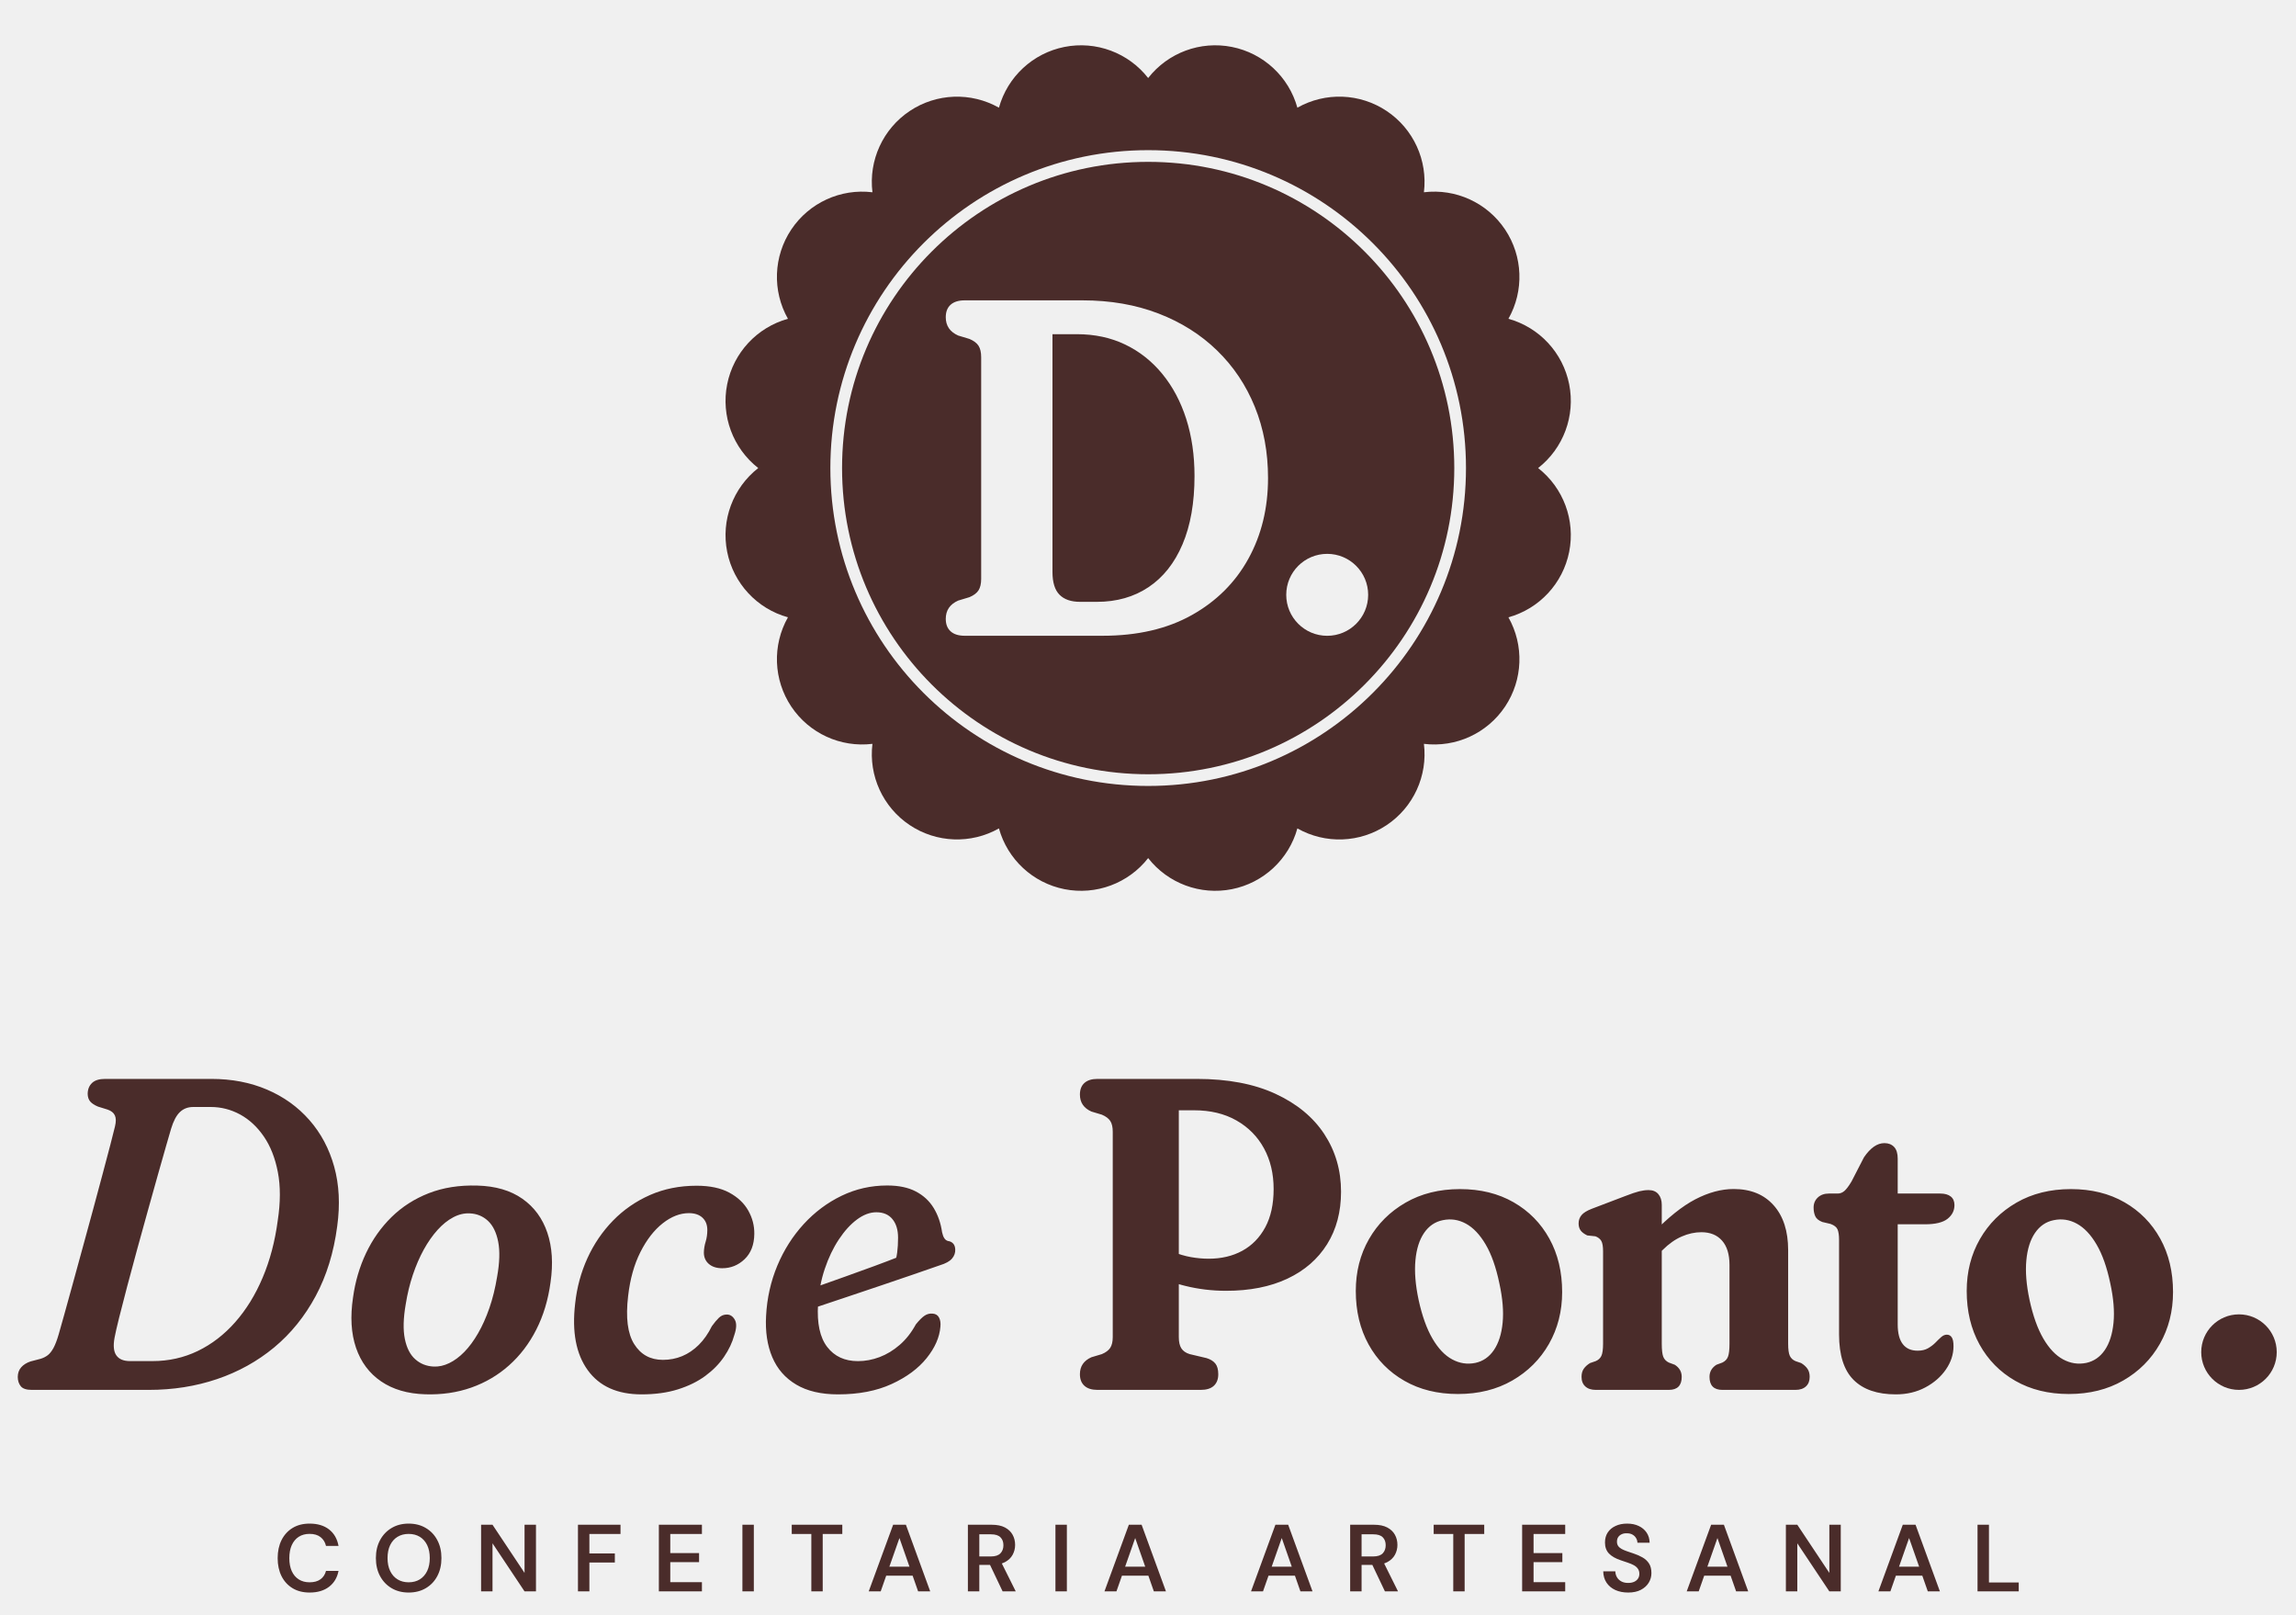
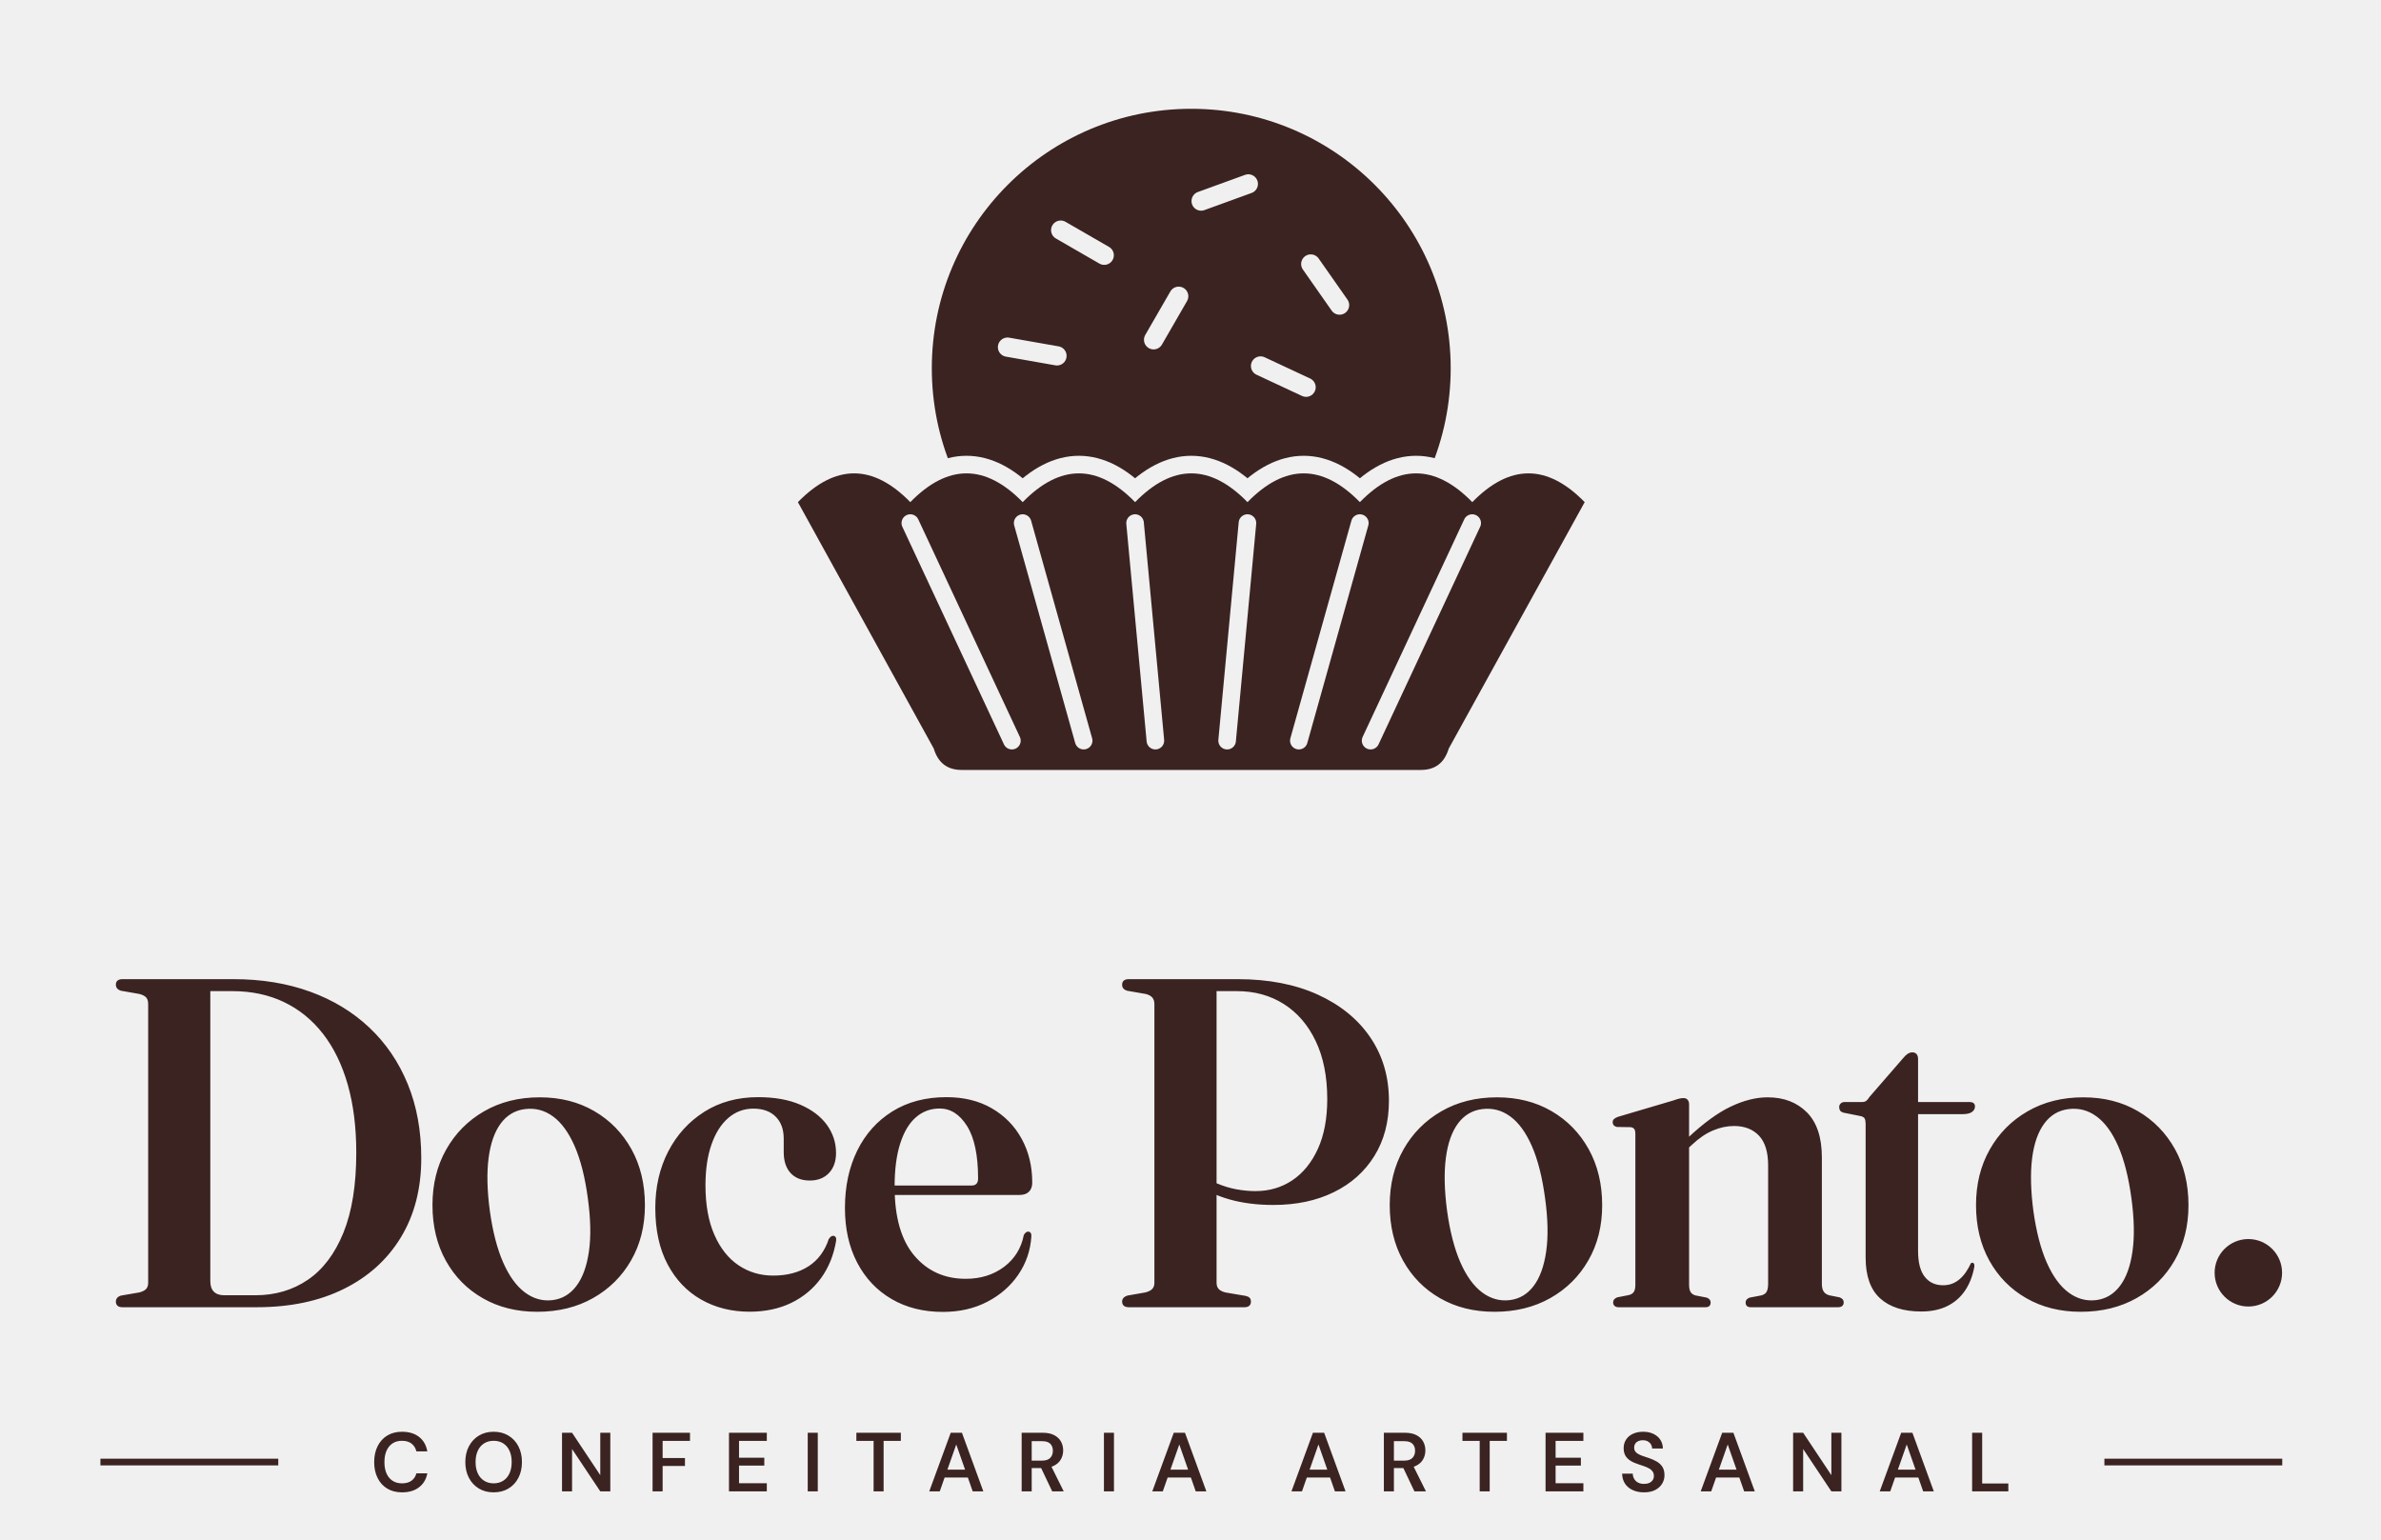
- <svg xmlns="http://www.w3.org/2000/svg" viewBox="0 0 579 407" width="579" height="407">
-   <defs />
-   <mask id="mv">
-     <rect x="171.544" y="0.0" width="236.0" height="236.0" fill="#fff" />
-     <path d="M238.5 156.02Q238.5 152.8 241.63 151.41L244.48 150.55Q246.09 149.87 246.76 148.83Q247.43 147.78 247.43 145.93V90.07Q247.43 88.2 246.76 87.16Q246.09 86.13 244.48 85.45L241.63 84.59Q238.5 83.2 238.5 79.98Q238.5 77.92 239.73 76.82Q240.96 75.72 243.27 75.72H273.01Q283.51 75.72 292.12 79.03Q300.73 82.34 306.92 88.36Q313.11 94.37 316.44 102.57Q319.77 110.77 319.77 120.52Q319.77 131.88 314.81 140.87Q309.85 149.86 300.54 155.07Q291.23 160.28 278.03 160.28H243.27Q240.96 160.28 239.73 159.17Q238.5 158.06 238.5 156.02ZM276.61 151.73Q284.09 151.73 289.63 148.03Q295.18 144.33 298.2 137.23Q301.23 130.12 301.23 119.99Q301.23 112.17 299.14 105.61Q297.04 99.06 293.11 94.27Q289.19 89.48 283.74 86.86Q278.3 84.25 271.55 84.25H265.41V144.2Q265.41 148.14 267.18 149.93Q268.95 151.73 272.4 151.73H276.61Z" fill="#000" />
-     <circle cx="334.69" cy="149.96" r="10.33" fill="#000" />
-     <circle cx="289.544" cy="118" r="78.67" fill="none" stroke-width="2.95" stroke="#000" />
-   </mask>
-   <path d="M289.54 19.67A21.49 21.49 0 0 1 327.17 27.15A21.49 21.49 0 0 1 359.08 48.47A21.49 21.49 0 0 1 380.39 80.37A21.49 21.49 0 0 1 387.88 118.00A21.49 21.49 0 0 1 380.39 155.63A21.49 21.49 0 0 1 359.08 187.53A21.49 21.49 0 0 1 327.17 208.85A21.49 21.49 0 0 1 289.54 216.33A21.49 21.49 0 0 1 251.91 208.85A21.49 21.49 0 0 1 220.01 187.53A21.49 21.49 0 0 1 198.70 155.63A21.49 21.49 0 0 1 191.21 118.00A21.49 21.49 0 0 1 198.70 80.37A21.49 21.49 0 0 1 220.01 48.47A21.49 21.49 0 0 1 251.91 27.15A21.49 21.49 0 0 1 289.54 19.67Z" fill="#4A2C2A" mask="url(#mv)" />
-   <path d="M4.48 347.14Q4.49 345.68 5.34 344.71Q6.19 343.74 7.69 343.23L10.25 342.56Q11.26 342.25 12.04 341.66Q12.81 341.07 13.49 339.83Q14.16 338.59 14.79 336.43Q15.27 334.77 16.19 331.47Q17.11 328.17 18.3 323.84Q19.49 319.51 20.81 314.68Q22.14 309.85 23.44 305.05Q24.74 300.26 25.87 296Q27.01 291.74 27.83 288.6Q28.65 285.45 29 283.97Q29.43 282.18 28.96 281.19Q28.49 280.19 27.12 279.73L24.71 278.98Q23.39 278.43 22.76 277.71Q22.13 276.98 22.11 275.77Q22.13 274.05 23.21 273.02Q24.29 272 26.49 272H53.29Q61.03 272 67.34 274.7Q73.66 277.4 78.02 282.37Q82.39 287.34 84.28 294.14Q86.16 300.94 85.04 309.12Q83.74 319.05 79.61 326.74Q75.48 334.43 69.13 339.7Q62.77 344.96 54.73 347.68Q46.69 350.4 37.55 350.4H8.02Q5.98 350.4 5.24 349.48Q4.49 348.56 4.48 347.14ZM38.46 343.14Q44.59 343.14 49.88 340.59Q55.17 338.03 59.32 333.32Q63.48 328.61 66.23 322.11Q68.99 315.61 70.04 307.71Q71.09 300.84 70.07 295.51Q69.05 290.19 66.54 286.53Q64.03 282.87 60.55 280.97Q57.06 279.08 53.16 279.08H48.73Q46.71 279.08 45.37 280.36Q44.03 281.63 43.14 284.58Q42.8 285.68 41.95 288.67Q41.09 291.67 39.89 295.91Q38.7 300.16 37.33 305.05Q35.96 309.95 34.6 314.92Q33.24 319.9 32.06 324.36Q30.88 328.82 30.04 332.2Q29.2 335.58 28.9 337.19Q28.32 340.27 29.34 341.7Q30.35 343.14 32.77 343.14H38.46ZM120.35 298.89Q127.28 299.08 131.74 302.22Q136.2 305.35 138.03 310.78Q139.86 316.21 138.83 323.29Q137.94 329.9 135.24 335.2Q132.55 340.5 128.38 344.21Q124.22 347.92 118.85 349.82Q113.49 351.71 107.24 351.51Q100.58 351.31 96.11 348.26Q91.64 345.21 89.78 339.79Q87.93 334.36 89.03 327.08Q89.85 321.11 92.31 315.92Q94.77 310.73 98.74 306.83Q102.72 302.93 108.14 300.81Q113.56 298.7 120.35 298.89ZM109.36 344.52Q111.29 344.61 113.27 343.66Q115.25 342.71 117.11 340.81Q118.96 338.91 120.56 336.13Q122.17 333.35 123.41 329.77Q124.65 326.19 125.36 321.89Q126.32 316.54 125.63 313.04Q124.94 309.54 123.05 307.78Q121.15 306.02 118.48 305.9Q116.37 305.79 114.3 306.89Q112.23 307.98 110.34 310.07Q108.45 312.17 106.86 315.04Q105.28 317.92 104.11 321.4Q102.94 324.89 102.32 328.78Q101.39 334.1 102.09 337.54Q102.79 340.98 104.72 342.68Q106.64 344.39 109.36 344.52ZM173.72 305.84Q170.39 305.84 167.13 308.4Q163.87 310.96 161.5 315.65Q159.13 320.34 158.4 326.72Q157.43 334.89 159.93 338.86Q162.42 342.83 167.17 342.83Q169.76 342.83 172.03 341.89Q174.31 340.94 176.22 339.05Q178.13 337.15 179.52 334.33Q180.47 333.01 181.31 332.2Q182.16 331.4 183.29 331.4Q184.55 331.4 185.3 332.71Q186.05 334.02 185.17 336.6Q184.41 339.39 182.58 342.07Q180.76 344.74 177.86 346.88Q174.96 349.01 170.95 350.27Q166.94 351.53 161.78 351.53Q152.62 351.53 148.21 345.42Q143.79 339.31 145.04 328.64Q145.69 322.58 148.13 317.21Q150.58 311.84 154.58 307.73Q158.59 303.62 163.92 301.27Q169.25 298.93 175.68 298.93Q180.69 298.93 183.91 300.67Q187.14 302.42 188.7 305.2Q190.27 307.98 190.22 311.11Q190.16 315.16 187.77 317.45Q185.37 319.73 182.13 319.73Q179.99 319.73 178.74 318.64Q177.49 317.54 177.5 315.75Q177.53 314.38 177.95 313.04Q178.36 311.69 178.37 310.15Q178.39 308.15 177.15 306.99Q175.91 305.84 173.72 305.84ZM199.5 326.64Q199.5 326.64 201.39 325.98Q203.29 325.33 206.38 324.24Q209.48 323.15 213.14 321.84Q216.8 320.53 220.38 319.22Q223.97 317.9 226.77 316.79L225.48 318.85Q226.03 317.43 226.25 315.76Q226.47 314.1 226.47 312.04Q226.47 309.07 225.05 307.35Q223.63 305.62 220.99 305.62Q218.59 305.62 216.13 307.43Q213.67 309.25 211.54 312.47Q209.4 315.69 207.99 319.89Q206.58 324.09 206.29 328.85Q205.85 335.99 208.6 339.57Q211.35 343.15 216.35 343.15Q219.11 343.15 221.82 342.13Q224.53 341.1 226.89 339.05Q229.26 337 230.95 333.89Q232.24 332.3 233.17 331.68Q234.1 331.07 235.21 331.17Q236.33 331.26 236.81 332.18Q237.29 333.1 237.15 334.47Q236.83 338.47 233.67 342.4Q230.51 346.33 224.83 348.93Q219.16 351.53 211.32 351.53Q204.93 351.53 200.78 349.06Q196.62 346.59 194.74 342.13Q192.86 337.67 193.19 331.74Q193.54 325.04 196.02 319.09Q198.51 313.15 202.67 308.61Q206.83 304.07 212.22 301.47Q217.6 298.87 223.74 298.87Q228.09 298.87 230.96 300.38Q233.84 301.89 235.45 304.54Q237.07 307.19 237.57 310.65Q237.78 311.63 238.14 312.17Q238.5 312.72 239.08 312.87Q239.84 312.96 240.34 313.48Q240.84 313.99 240.89 314.96Q240.96 316.25 240.09 317.28Q239.23 318.32 236.97 319Q234 320.04 230.13 321.37Q226.26 322.71 222.08 324.11Q217.91 325.52 213.96 326.84Q210.01 328.17 206.85 329.22Q203.68 330.28 201.79 330.9Q199.9 331.53 199.9 331.53L199.5 326.64Z" fill="#4A2C2A" />
-   <path d="M338.18 300.44Q338.18 308.04 334.67 313.67Q331.15 319.3 324.66 322.36Q318.17 325.42 309.19 325.42Q303.87 325.42 298.85 324.17Q293.83 322.93 289.94 320.69L290.89 313Q293.39 314.61 295.73 315.57Q298.07 316.53 300.35 316.93Q302.63 317.33 304.82 317.33Q309.61 317.33 313.28 315.33Q316.96 313.32 319.07 309.41Q321.18 305.5 321.18 299.76Q321.18 293.97 318.75 289.51Q316.32 285.05 311.81 282.48Q307.3 279.91 301.11 279.91H297.27V337.09Q297.27 338.94 297.92 339.94Q298.57 340.94 300.01 341.38L304.28 342.39Q305.77 342.85 306.5 343.78Q307.22 344.7 307.22 346.45Q307.22 348.34 306.1 349.37Q304.99 350.4 302.79 350.4H276.75Q274.61 350.4 273.47 349.37Q272.33 348.34 272.33 346.45Q272.33 343.46 275.23 342.17L277.87 341.38Q279.36 340.75 279.99 339.78Q280.61 338.81 280.61 337.09V285.31Q280.61 283.57 279.99 282.61Q279.36 281.65 277.87 281.02L275.23 280.23Q272.33 278.94 272.33 275.95Q272.33 274.04 273.47 273.02Q274.61 272 276.75 272H301.78Q313.54 272 321.65 275.76Q329.76 279.51 333.97 285.93Q338.18 292.35 338.18 300.44ZM368.18 299.78Q375.9 299.78 381.69 303.1Q387.48 306.42 390.71 312.26Q393.94 318.1 393.94 325.74Q393.94 332.96 390.62 338.8Q387.29 344.63 381.38 348.03Q375.46 351.44 367.66 351.44Q359.97 351.44 354.17 348.12Q348.36 344.8 345.13 338.95Q341.9 333.1 341.9 325.46Q341.9 318.2 345.22 312.4Q348.54 306.6 354.46 303.19Q360.37 299.78 368.18 299.78ZM372.04 343.6Q374.94 342.98 376.72 340.37Q378.51 337.76 378.93 333.48Q379.35 329.2 378.1 323.51Q376.84 317.46 374.65 313.74Q372.46 310.01 369.67 308.49Q366.87 306.97 363.82 307.62Q360.92 308.21 359.13 310.82Q357.34 313.43 356.94 317.72Q356.53 322 357.74 327.7Q359.05 333.72 361.23 337.46Q363.41 341.21 366.21 342.71Q369.01 344.22 372.04 343.6ZM419.06 303.75V338.71Q419.06 341.05 419.43 342.03Q419.81 343.01 420.84 343.51L422.35 344.07Q424.09 345.19 424.09 347.11Q424.09 350.4 420.84 350.4H402.41Q400.73 350.4 399.78 349.53Q398.83 348.67 398.83 347.11Q398.83 345.89 399.38 345.09Q399.92 344.29 400.97 343.64L402.4 343.15Q403.41 342.72 403.83 341.83Q404.26 340.93 404.26 338.71V315.48Q404.26 313.61 403.81 312.84Q403.36 312.07 402.33 311.68L400.27 311.46Q399.09 310.89 398.59 310.19Q398.09 309.49 398.09 308.43Q398.09 307.22 398.83 306.34Q399.56 305.46 401.42 304.74L409.85 301.53Q412.09 300.66 413.36 300.34Q414.63 300.03 415.72 300.03Q417.35 300.03 418.2 301.05Q419.06 302.07 419.06 303.75ZM417.55 316.82 414.54 313.26 416.77 310.96Q422.55 304.95 427.53 302.35Q432.52 299.76 437.2 299.76Q443.63 299.76 447.28 303.87Q450.93 307.97 450.93 315.15V338.71Q450.93 340.93 451.36 341.83Q451.79 342.73 452.79 343.15L454.22 343.64Q455.27 344.29 455.81 345.09Q456.36 345.89 456.36 347.11Q456.36 348.67 455.41 349.53Q454.46 350.4 452.78 350.4H434.35Q431.1 350.4 431.1 347.11Q431.1 345.19 432.84 344.07L434.35 343.51Q435.39 343.01 435.76 342.03Q436.14 341.05 436.14 338.71V318.92Q436.14 314.9 434.27 312.78Q432.4 310.65 429.05 310.65Q426.59 310.65 424.12 311.72Q421.64 312.78 419.28 315.13L417.55 316.82ZM461.62 308.56 459.54 308.07Q458.17 307.53 457.76 306.6Q457.35 305.67 457.35 304.43Q457.35 302.89 458.42 301.89Q459.49 300.9 461.21 300.9H463.44Q464.34 300.9 465.09 300.27Q465.84 299.64 466.9 297.88L470.05 291.77Q471.23 290.02 472.53 289.1Q473.82 288.19 475.22 288.19Q476.73 288.19 477.65 289.15Q478.56 290.12 478.56 292.1V333.91Q478.56 337.2 479.84 338.86Q481.11 340.52 483.6 340.52Q485.14 340.52 486.2 339.91Q487.27 339.3 488.06 338.5Q488.84 337.69 489.53 337.08Q490.22 336.48 490.94 336.48Q491.75 336.48 492.19 337.16Q492.64 337.84 492.63 339.41Q492.62 342.49 490.71 345.26Q488.79 348.04 485.52 349.78Q482.24 351.53 478.08 351.53Q471.08 351.53 467.42 347.87Q463.77 344.21 463.77 336.41V312.59Q463.77 310.87 463.4 309.97Q463.03 309.07 461.62 308.56ZM472.77 308.65V300.9H489.25Q491.02 300.9 491.94 301.65Q492.87 302.39 492.87 303.81Q492.87 305.89 491.13 307.27Q489.39 308.65 485.45 308.65H472.77ZM522.24 299.78Q529.96 299.78 535.74 303.1Q541.53 306.42 544.76 312.26Q547.99 318.1 547.99 325.74Q547.99 332.96 544.67 338.8Q541.35 344.63 535.44 348.03Q529.52 351.44 521.71 351.44Q514.03 351.44 508.22 348.12Q502.42 344.8 499.19 338.95Q495.96 333.1 495.96 325.46Q495.96 318.2 499.28 312.4Q502.6 306.6 508.51 303.19Q514.43 299.78 522.24 299.78ZM526.1 343.6Q528.99 342.98 530.78 340.37Q532.56 337.76 532.98 333.48Q533.4 329.2 532.16 323.51Q530.89 317.46 528.7 313.74Q526.52 310.01 523.72 308.49Q520.93 306.97 517.87 307.62Q514.98 308.21 513.19 310.82Q511.4 313.43 511 317.72Q510.59 322 511.8 327.7Q513.1 333.72 515.28 337.46Q517.47 341.21 520.26 342.71Q523.06 344.22 526.1 343.6Z" fill="#4A2C2A" />
-   <circle cx="564.62" cy="340.88" r="9.52" fill="#4A2C2A" />
-   <path d="M78.08 401.49Q75.58 401.49 73.78 400.4Q71.97 399.3 70.99 397.35Q70.02 395.39 70.02 392.82Q70.02 390.24 70.99 388.28Q71.97 386.32 73.78 385.21Q75.58 384.11 78.08 384.11Q81.08 384.11 82.98 385.58Q84.88 387.06 85.37 389.74H82.21Q81.88 388.33 80.84 387.52Q79.8 386.7 78.06 386.7Q76.48 386.7 75.33 387.44Q74.19 388.18 73.57 389.55Q72.96 390.92 72.96 392.82Q72.96 394.71 73.57 396.08Q74.19 397.44 75.33 398.17Q76.48 398.91 78.06 398.91Q79.8 398.91 80.83 398.14Q81.87 397.38 82.21 396.03H85.37Q84.88 398.58 82.98 400.04Q81.08 401.49 78.08 401.49ZM103.05 401.49Q100.61 401.49 98.75 400.39Q96.89 399.29 95.84 397.34Q94.79 395.38 94.79 392.8Q94.79 390.23 95.84 388.28Q96.89 386.32 98.75 385.22Q100.61 384.11 103.05 384.11Q105.52 384.11 107.38 385.22Q109.25 386.32 110.28 388.28Q111.32 390.23 111.32 392.8Q111.32 395.38 110.28 397.34Q109.25 399.29 107.38 400.39Q105.52 401.49 103.05 401.49ZM103.05 398.91Q104.67 398.91 105.87 398.17Q107.06 397.43 107.72 396.06Q108.38 394.69 108.38 392.8Q108.38 390.9 107.72 389.53Q107.06 388.17 105.87 387.44Q104.67 386.71 103.05 386.71Q101.45 386.71 100.25 387.44Q99.05 388.17 98.39 389.53Q97.73 390.9 97.73 392.8Q97.73 394.69 98.39 396.06Q99.05 397.43 100.25 398.17Q101.45 398.91 103.05 398.91ZM121.32 401.2V384.4H124.2L132.28 396.54V384.4H135.16V401.2H132.28L124.2 389.08V401.2H121.32ZM145.75 401.2V384.4H156.48V386.73H148.63V391.64H155.05V393.92H148.63V401.2H145.75ZM166.15 401.2V384.4H177.01V386.73H169.03V391.55H176.29V393.82H169.03V398.87H177.01V401.2H166.15ZM187.22 401.2V384.4H190.1V401.2H187.22ZM204.6 401.2V386.73H199.66V384.4H212.41V386.73H207.47V401.2H204.6ZM219.07 401.2 225.23 384.4H228.45L234.58 401.2H231.53L226.82 387.75L222.09 401.2H219.07ZM221.82 397.24 222.59 394.97H230.87L231.63 397.24H221.82ZM244.08 401.2V384.4H250.11Q252.11 384.4 253.42 385.08Q254.72 385.77 255.35 386.91Q255.99 388.06 255.99 389.48Q255.99 390.82 255.36 391.98Q254.73 393.13 253.42 393.83Q252.11 394.52 250.05 394.52H246.96V401.2H244.08ZM252.84 401.2 249.31 393.78H252.45L256.15 401.2H252.84ZM246.96 392.39H249.92Q251.52 392.39 252.28 391.61Q253.04 390.83 253.04 389.56Q253.04 388.3 252.29 387.56Q251.55 386.81 249.91 386.81H246.96V392.39ZM266.16 401.2V384.4H269.04V401.2H266.16ZM278.52 401.2 284.67 384.4H287.89L294.03 401.2H290.98L286.27 387.75L281.54 401.2H278.52ZM281.27 397.24 282.04 394.97H290.31L291.08 397.24H281.27ZM315.48 401.2 321.63 384.4H324.85L330.99 401.2H327.94L323.23 387.75L318.5 401.2H315.48ZM318.23 397.24 319 394.97H327.27L328.04 397.24H318.23ZM340.48 401.2V384.4H346.51Q348.52 384.4 349.82 385.08Q351.13 385.77 351.76 386.91Q352.4 388.06 352.4 389.48Q352.4 390.82 351.77 391.98Q351.14 393.13 349.83 393.83Q348.52 394.52 346.46 394.52H343.36V401.2H340.48ZM349.25 401.2 345.72 393.78H348.86L352.55 401.2H349.25ZM343.36 392.39H346.33Q347.93 392.39 348.69 391.61Q349.44 390.83 349.44 389.56Q349.44 388.3 348.7 387.56Q347.96 386.81 346.32 386.81H343.36V392.39ZM366.48 401.2V386.73H361.54V384.4H374.29V386.73H369.35V401.2H366.48ZM383.85 401.2V384.4H394.71V386.73H386.73V391.55H393.99V393.82H386.73V398.87H394.71V401.2H383.85ZM410.59 401.49Q408.76 401.49 407.34 400.85Q405.93 400.2 405.13 399Q404.33 397.8 404.3 396.14H407.35Q407.37 396.97 407.76 397.63Q408.14 398.29 408.86 398.68Q409.57 399.07 410.58 399.07Q411.44 399.07 412.08 398.79Q412.72 398.5 413.06 397.99Q413.41 397.48 413.41 396.79Q413.41 396 413.03 395.48Q412.66 394.96 412.02 394.6Q411.37 394.25 410.53 393.97Q409.69 393.69 408.76 393.37Q406.76 392.71 405.75 391.66Q404.74 390.61 404.74 388.87Q404.74 387.4 405.44 386.34Q406.14 385.28 407.41 384.7Q408.67 384.11 410.32 384.11Q412 384.11 413.25 384.71Q414.51 385.3 415.24 386.38Q415.97 387.46 416 388.93H412.92Q412.91 388.32 412.59 387.78Q412.28 387.23 411.69 386.89Q411.1 386.55 410.27 386.55Q409.55 386.52 408.99 386.77Q408.42 387.02 408.09 387.49Q407.76 387.96 407.76 388.66Q407.76 389.32 408.07 389.76Q408.38 390.2 408.95 390.51Q409.52 390.82 410.28 391.08Q411.05 391.35 411.96 391.65Q413.21 392.06 414.23 392.65Q415.25 393.24 415.85 394.17Q416.45 395.1 416.45 396.6Q416.45 397.89 415.78 399Q415.11 400.11 413.81 400.8Q412.51 401.49 410.59 401.49ZM425.35 401.2 431.51 384.4H434.73L440.86 401.2H437.81L433.1 387.75L428.37 401.2H425.35ZM428.1 397.24 428.87 394.97H437.15L437.91 397.24H428.1ZM450.36 401.2V384.4H453.24L461.32 396.54V384.4H464.2V401.2H461.32L453.24 389.08V401.2H450.36ZM473.69 401.2 479.84 384.4H483.06L489.2 401.2H486.15L481.43 387.75L476.71 401.2H473.69ZM476.43 397.24 477.21 394.97H485.48L486.25 397.24H476.43ZM498.69 401.2V384.4H501.57V398.95H509.08V401.2H498.69Z" fill="#4A2C2A" />
+ <svg xmlns="http://www.w3.org/2000/svg" viewBox="-4 -4 569 368" width="569" height="368">
+   <defs>
+     <mask id="mvmon" maskUnits="userSpaceOnUse" x="-19.32" y="-200" width="600" height="600">
+       <rect x="-19.32" y="-200" width="600" height="600" fill="#fff" />
+       <path d="M186.68 116.00 q13.43 -13.75 26.86 0 q13.43 -13.75 26.86 0 q13.43 -13.75 26.86 0 q13.43 -13.75 26.86 0 q13.43 -13.75 26.86 0 q13.43 -13.75 26.86 0 q13.43 -13.75 26.86 0 L342.22 174.88 Q340.68 180.00 335.56 180.00 L225.80 180.00 Q220.68 180.00 219.14 174.88 Z" fill="#000" stroke="#000" stroke-width="8.40" stroke-linejoin="round" />
+       <path d="M249.48 51.00 L259.88 57.00M283.04 44.05 L294.32 39.95M309.24 59.09 L316.12 68.91M271.68 77.20 L277.68 66.80M236.77 78.96 L248.59 81.04M297.24 83.46 L308.12 88.54" stroke="#000" stroke-width="4.60" stroke-linecap="round" />
+     </mask>
+     <mask id="cvmon" maskUnits="userSpaceOnUse" x="-19.32" y="-200" width="600" height="600">
+       <rect x="-19.32" y="-200" width="600" height="600" fill="#fff" />
+       <path d="M213.54 121.00 L237.82 173.00 M240.39 121.00 L254.97 173.00 M267.25 121.00 L272.11 173.00 M294.11 121.00 L289.25 173.00 M320.97 121.00 L306.39 173.00 M347.82 121.00 L323.54 173.00" stroke="#000" stroke-width="4.20" stroke-linecap="round" />
+     </mask>
+   </defs>
+   <circle cx="280.68" cy="84.00" r="62.00" fill="#3B2321" mask="url(#mvmon)" />
+   <path d="M186.68 116.00 q13.43 -13.75 26.86 0 q13.43 -13.75 26.86 0 q13.43 -13.75 26.86 0 q13.43 -13.75 26.86 0 q13.43 -13.75 26.86 0 q13.43 -13.75 26.86 0 q13.43 -13.75 26.86 0 L342.22 174.88 Q340.68 180.00 335.56 180.00 L225.80 180.00 Q220.68 180.00 219.14 174.88 Z" fill="#3B2321" mask="url(#cvmon)" />
+   <path d="M23.69 307.08Q23.69 306 24.91 305.62L29.27 304.87Q30.43 304.58 30.92 304.04Q31.41 303.51 31.41 302.54V235.95Q31.41 234.9 30.92 234.36Q30.43 233.82 29.27 233.53L24.87 232.76Q23.69 232.36 23.69 231.3Q23.69 230.65 24.1 230.33Q24.51 230 25.25 230H51.83Q61.85 230 70.08 232.98Q78.31 235.96 84.26 241.57Q90.21 247.18 93.44 255.07Q96.67 262.96 96.67 272.77Q96.67 283.67 91.82 291.67Q86.97 299.67 78.16 304.03Q69.34 308.4 57.36 308.4H25.25Q24.48 308.4 24.09 308.05Q23.69 307.7 23.69 307.08ZM57.04 305.54Q64.13 305.54 69.56 301.85Q74.99 298.16 78.07 290.59Q81.14 283.03 81.14 271.45Q81.14 262.39 79.11 255.22Q77.07 248.06 73.2 243.07Q69.32 238.08 63.85 235.47Q58.38 232.86 51.51 232.86H46.26V302.15Q46.26 303.85 47.11 304.69Q47.96 305.54 49.57 305.54H57.04ZM124.98 258.24Q132.35 258.24 138.01 261.53Q143.67 264.82 146.9 270.63Q150.12 276.44 150.12 284.04Q150.12 291.46 146.82 297.2Q143.52 302.95 137.72 306.22Q131.93 309.49 124.39 309.49Q117.02 309.49 111.38 306.25Q105.73 303.02 102.54 297.27Q99.35 291.52 99.35 283.98Q99.35 276.52 102.62 270.73Q105.88 264.93 111.66 261.59Q117.44 258.24 124.98 258.24ZM128.05 306.7Q131.52 306.27 133.75 303.31Q135.98 300.36 136.74 295.07Q137.5 289.78 136.48 282.37Q135.46 274.78 133.32 269.89Q131.17 265 128.15 262.8Q125.13 260.59 121.46 261.05Q117.89 261.49 115.66 264.49Q113.44 267.49 112.76 272.77Q112.08 278.06 113.06 285.4Q114.1 292.84 116.26 297.74Q118.43 302.64 121.46 304.88Q124.49 307.13 128.05 306.7ZM195.79 271.53Q195.79 274.56 194.09 276.34Q192.4 278.12 189.52 278.12Q186.57 278.12 184.93 276.33Q183.29 274.54 183.29 271.32V268.1Q183.29 264.79 181.37 262.86Q179.45 260.94 176.04 260.94Q172.62 260.94 170.03 263.18Q167.44 265.43 166.02 269.53Q164.59 273.63 164.59 279.24Q164.59 286.24 166.71 291.07Q168.82 295.9 172.48 298.37Q176.14 300.84 180.76 300.84Q185.77 300.84 189.2 298.63Q192.63 296.41 194.06 292.09Q194.39 291.63 194.64 291.47Q194.89 291.31 195.16 291.34Q195.51 291.36 195.69 291.65Q195.88 291.93 195.82 292.47Q194.97 297.63 192.21 301.44Q189.44 305.25 185.1 307.36Q180.76 309.47 175.13 309.47Q168.66 309.47 163.56 306.57Q158.46 303.67 155.53 298.13Q152.6 292.59 152.6 284.69Q152.6 277.17 155.68 271.19Q158.77 265.21 164.3 261.7Q169.83 258.2 177.15 258.2Q183.1 258.2 187.25 260Q191.4 261.79 193.6 264.81Q195.79 267.84 195.79 271.53ZM242.68 278.62Q242.68 280.02 241.9 280.79Q241.13 281.57 239.63 281.57H206.63V279.32H228.16Q229.74 279.32 229.74 277.66Q229.74 269.29 227.1 265.1Q224.47 260.91 220.56 260.91Q217.31 260.91 214.89 263Q212.48 265.08 211.14 269.24Q209.79 273.39 209.79 279.59Q209.79 290.52 214.5 296.07Q219.2 301.61 226.78 301.61Q232.15 301.61 235.96 298.74Q239.76 295.86 240.67 291.12Q240.94 290.67 241.21 290.5Q241.47 290.33 241.7 290.33Q242.04 290.33 242.27 290.6Q242.5 290.86 242.47 291.47Q242.15 296.5 239.36 300.6Q236.58 304.69 231.93 307.1Q227.28 309.52 221.33 309.52Q214.32 309.52 209.05 306.43Q203.78 303.35 200.85 297.75Q197.92 292.15 197.92 284.69Q197.92 276.93 200.87 270.95Q203.82 264.98 209.27 261.59Q214.73 258.2 222.18 258.2Q228.42 258.2 233.01 260.86Q237.61 263.52 240.14 268.13Q242.68 272.75 242.68 278.62ZM327.92 259.06Q327.92 266.64 324.45 272.24Q320.98 277.85 314.76 280.9Q308.55 283.96 300.29 283.96Q294.52 283.96 289.84 282.64Q285.16 281.32 281.36 278.68L281.79 276.02Q284.35 277.77 286.77 278.79Q289.19 279.81 291.52 280.23Q293.85 280.65 296.03 280.65Q300.97 280.65 304.83 278.07Q308.69 275.48 310.94 270.56Q313.18 265.64 313.18 258.66Q313.18 250.58 310.43 244.82Q307.69 239.05 302.81 235.95Q297.94 232.86 291.59 232.86H286.73V302.55Q286.73 303.53 287.26 304.07Q287.79 304.62 288.9 304.88L293.73 305.7Q294.34 305.85 294.64 306.16Q294.94 306.47 294.94 307.08Q294.94 307.69 294.55 308.05Q294.16 308.4 293.38 308.4H265.76Q264.99 308.4 264.57 308.05Q264.16 307.69 264.16 307.06Q264.16 306.04 265.4 305.62L269.74 304.86Q270.87 304.56 271.37 304.02Q271.87 303.47 271.87 302.6V235.95Q271.87 234.99 271.38 234.4Q270.89 233.82 269.81 233.54L265.31 232.76Q264.16 232.37 264.16 231.34Q264.16 230.68 264.56 230.34Q264.97 230 265.73 230H291.77Q302.79 230 310.91 233.69Q319.02 237.38 323.47 243.92Q327.92 250.47 327.92 259.06ZM353.74 258.24Q361.11 258.24 366.77 261.53Q372.43 264.82 375.66 270.63Q378.88 276.44 378.88 284.04Q378.88 291.46 375.58 297.2Q372.28 302.95 366.48 306.22Q360.69 309.49 353.15 309.49Q345.78 309.49 340.14 306.25Q334.49 303.02 331.3 297.27Q328.11 291.52 328.11 283.98Q328.11 276.52 331.38 270.73Q334.64 264.93 340.42 261.59Q346.2 258.24 353.74 258.24ZM356.81 306.7Q360.28 306.27 362.51 303.31Q364.74 300.36 365.5 295.07Q366.26 289.78 365.24 282.37Q364.22 274.78 362.08 269.89Q359.93 265 356.91 262.8Q353.89 260.59 350.22 261.05Q346.65 261.49 344.42 264.49Q342.2 267.49 341.52 272.77Q340.84 278.06 341.82 285.4Q342.86 292.84 345.02 297.74Q347.19 302.64 350.22 304.88Q353.25 307.13 356.81 306.7ZM399.65 259.91V303Q399.65 304.17 400 304.75Q400.34 305.34 401.17 305.58L403.89 306.11Q404.8 306.48 404.8 307.26Q404.8 308.4 403.57 308.4H382.77Q382.2 308.4 381.85 308.09Q381.5 307.79 381.5 307.26Q381.5 306.84 381.73 306.54Q381.97 306.25 382.48 306.04L385.28 305.49Q386.12 305.27 386.47 304.7Q386.81 304.14 386.81 303.03V266.94Q386.81 266.18 386.56 265.83Q386.32 265.48 385.72 265.37L382.36 265.32Q381.84 265.16 381.62 264.89Q381.39 264.61 381.39 264.21Q381.39 263.74 381.69 263.44Q381.99 263.14 382.65 262.9L395.91 258.98Q396.89 258.63 397.38 258.53Q397.86 258.42 398.3 258.42Q398.97 258.42 399.31 258.84Q399.65 259.25 399.65 259.91ZM398.43 271.33 397.21 269.94 399.27 268Q404.96 262.65 409.61 260.45Q414.26 258.24 418.43 258.24Q424.22 258.24 427.8 261.83Q431.38 265.42 431.38 272.62V302.76Q431.38 304.02 431.82 304.67Q432.25 305.32 433.19 305.56L435.62 306.04Q436.12 306.23 436.36 306.53Q436.6 306.82 436.6 307.26Q436.6 307.79 436.25 308.09Q435.91 308.4 435.28 308.4H414.42Q413.16 308.4 413.16 307.26Q413.16 306.48 414.1 306.11L416.89 305.58Q417.88 305.32 418.21 304.65Q418.54 303.98 418.54 302.76V274.54Q418.54 269.7 416.35 267.4Q414.16 265.09 410.38 265.09Q407.89 265.09 405.36 266.16Q402.82 267.23 400.3 269.61L398.43 271.33ZM440.67 262.73 436.52 261.9Q435.91 261.7 435.71 261.36Q435.52 261.02 435.52 260.56Q435.52 260.05 435.89 259.7Q436.26 259.36 436.82 259.36H441.04Q441.58 259.36 441.96 259.1Q442.33 258.84 442.77 258.13L450.79 248.89Q451.32 248.22 451.87 247.85Q452.43 247.49 453 247.49Q453.62 247.49 454 247.89Q454.37 248.29 454.37 249.12V294.97Q454.37 299.09 455.96 301.12Q457.54 303.15 460.35 303.15Q461.58 303.15 462.58 302.75Q463.57 302.35 464.38 301.63Q465.19 300.92 465.84 299.96Q466.49 299 467 297.89Q467.31 297.66 467.6 297.86Q467.89 298.07 467.81 298.77Q467.19 302.09 465.56 304.48Q463.93 306.86 461.32 308.14Q458.71 309.42 455.13 309.42Q448.75 309.42 445.29 306.27Q441.84 303.13 441.84 296.55V264.63Q441.84 263.8 441.63 263.35Q441.42 262.91 440.67 262.73ZM449.98 262.26 450.24 259.36H466.6Q467.29 259.36 467.63 259.62Q467.97 259.89 467.97 260.44Q467.97 261.21 467.25 261.74Q466.53 262.26 465.01 262.26H449.98ZM493.85 258.24Q501.23 258.24 506.88 261.53Q512.54 264.82 515.77 270.63Q518.99 276.44 518.99 284.04Q518.99 291.46 515.69 297.2Q512.39 302.95 506.59 306.22Q500.8 309.49 493.26 309.49Q485.9 309.49 480.25 306.25Q474.6 303.02 471.41 297.27Q468.22 291.52 468.22 283.98Q468.22 276.52 471.49 270.73Q474.75 264.93 480.53 261.59Q486.31 258.24 493.85 258.24ZM496.92 306.7Q500.39 306.27 502.62 303.31Q504.86 300.36 505.61 295.07Q506.37 289.78 505.36 282.37Q504.33 274.78 502.19 269.89Q500.04 265 497.02 262.8Q494 260.59 490.33 261.05Q486.76 261.49 484.54 264.49Q482.31 267.49 481.63 272.77Q480.96 278.06 481.93 285.4Q482.97 292.84 485.13 297.74Q487.3 302.64 490.33 304.88Q493.36 307.13 496.92 306.7Z" fill="#3B2321" />
+   <circle cx="533.30" cy="300.17" r="8.06" fill="#3B2321" />
+   <path d="M92.07 352.64Q90.02 352.64 88.52 351.73Q87.03 350.82 86.23 349.19Q85.42 347.56 85.42 345.42Q85.42 343.26 86.23 341.63Q87.03 340 88.52 339.08Q90.02 338.16 92.07 338.16Q94.57 338.16 96.14 339.39Q97.72 340.61 98.12 342.85H95.51Q95.22 341.68 94.36 341Q93.49 340.32 92.06 340.32Q90.76 340.32 89.82 340.93Q88.88 341.55 88.37 342.69Q87.87 343.83 87.87 345.42Q87.87 346.99 88.37 348.13Q88.88 349.27 89.82 349.88Q90.76 350.49 92.06 350.49Q93.49 350.49 94.35 349.85Q95.22 349.21 95.51 348.09H98.12Q97.72 350.22 96.14 351.43Q94.57 352.64 92.07 352.64ZM113.96 352.64Q111.97 352.64 110.44 351.73Q108.92 350.81 108.06 349.18Q107.2 347.55 107.2 345.4Q107.2 343.26 108.06 341.63Q108.92 340 110.44 339.08Q111.97 338.16 113.96 338.16Q115.99 338.16 117.51 339.08Q119.04 340 119.88 341.63Q120.73 343.26 120.73 345.4Q120.73 347.55 119.88 349.18Q119.04 350.81 117.51 351.73Q115.99 352.64 113.96 352.64ZM113.97 350.49Q115.28 350.49 116.25 349.87Q117.22 349.26 117.75 348.12Q118.28 346.98 118.28 345.4Q118.28 343.82 117.75 342.68Q117.22 341.54 116.25 340.93Q115.28 340.32 113.97 340.32Q112.67 340.32 111.7 340.93Q110.72 341.54 110.19 342.68Q109.65 343.82 109.65 345.4Q109.65 346.98 110.19 348.12Q110.72 349.26 111.7 349.87Q112.67 350.49 113.97 350.49ZM130.31 352.4V338.4H132.71L139.45 348.53V338.4H141.85V352.4H139.45L132.71 342.29V352.4H130.31ZM151.95 352.4V338.4H160.89V340.34H154.35V344.44H159.69V346.33H154.35V352.4H151.95ZM170.21 352.4V338.4H179.25V340.34H172.61V344.36H178.65V346.25H172.61V350.46H179.25V352.4H170.21ZM189.03 352.4V338.4H191.43V352.4H189.03ZM204.77 352.4V340.34H200.65V338.4H211.28V340.34H207.16V352.4H204.77ZM218.07 352.4 223.2 338.4H225.88L230.99 352.4H228.45L224.52 341.2L220.58 352.4H218.07ZM220.35 349.1 221 347.21H227.89L228.53 349.1H220.35ZM240.15 352.4V338.4H245.17Q246.84 338.4 247.93 338.97Q249.01 339.54 249.54 340.49Q250.07 341.45 250.07 342.63Q250.07 343.75 249.55 344.71Q249.03 345.67 247.93 346.25Q246.84 346.84 245.12 346.84H242.55V352.4H240.15ZM247.45 352.4 244.51 346.21H247.12L250.2 352.4H247.45ZM242.55 345.06H245.02Q246.35 345.06 246.98 344.41Q247.61 343.76 247.61 342.7Q247.61 341.65 246.99 341.03Q246.38 340.41 245.01 340.41H242.55V345.06ZM259.81 352.4V338.4H262.21V352.4H259.81ZM271.37 352.4 276.5 338.4H279.18L284.29 352.4H281.75L277.82 341.2L273.88 352.4H271.37ZM273.65 349.1 274.3 347.21H281.19L281.83 349.1H273.65ZM304.63 352.4 309.76 338.4H312.44L317.55 352.4H315.01L311.08 341.2L307.14 352.4H304.63ZM306.91 349.1 307.56 347.21H314.45L315.09 349.1H306.91ZM326.71 352.4V338.4H331.73Q333.4 338.4 334.49 338.97Q335.57 339.54 336.1 340.49Q336.63 341.45 336.63 342.63Q336.63 343.75 336.11 344.71Q335.59 345.67 334.49 346.25Q333.4 346.84 331.68 346.84H329.11V352.4H326.71ZM334.01 352.4 331.07 346.21H333.68L336.76 352.4H334.01ZM329.11 345.06H331.58Q332.91 345.06 333.54 344.41Q334.17 343.76 334.17 342.7Q334.17 341.65 333.55 341.03Q332.94 340.41 331.57 340.41H329.11V345.06ZM349.61 352.4V340.34H345.49V338.4H356.12V340.34H352V352.4H349.61ZM365.35 352.4V338.4H374.39V340.34H367.75V344.36H373.79V346.25H367.75V350.46H374.39V352.4H365.35ZM388.88 352.64Q387.36 352.64 386.18 352.1Q385.01 351.57 384.34 350.57Q383.68 349.57 383.65 348.18H386.19Q386.2 348.87 386.53 349.42Q386.85 349.98 387.44 350.3Q388.04 350.62 388.88 350.62Q389.6 350.62 390.13 350.39Q390.66 350.15 390.95 349.72Q391.24 349.3 391.24 348.72Q391.24 348.09 390.94 347.66Q390.64 347.23 390.11 346.93Q389.58 346.63 388.89 346.39Q388.2 346.15 387.42 345.89Q385.71 345.35 384.86 344.46Q384.01 343.57 384.01 342.12Q384.01 340.9 384.6 340.02Q385.18 339.13 386.23 338.65Q387.29 338.16 388.66 338.16Q390.06 338.16 391.11 338.66Q392.16 339.15 392.76 340.05Q393.37 340.95 393.39 342.17H390.83Q390.82 341.67 390.56 341.21Q390.3 340.76 389.81 340.47Q389.32 340.19 388.62 340.19Q388.02 340.17 387.55 340.38Q387.08 340.58 386.8 340.98Q386.53 341.37 386.53 341.95Q386.53 342.5 386.79 342.87Q387.05 343.24 387.52 343.49Q388 343.75 388.63 343.97Q389.27 344.19 390.03 344.44Q391.07 344.79 391.92 345.28Q392.77 345.77 393.27 346.54Q393.77 347.32 393.77 348.57Q393.77 349.64 393.21 350.57Q392.65 351.5 391.57 352.07Q390.49 352.64 388.88 352.64ZM402.43 352.4 407.56 338.4H410.24L415.35 352.4H412.81L408.88 341.2L404.94 352.4H402.43ZM404.71 349.1 405.36 347.21H412.25L412.89 349.1H404.71ZM424.51 352.4V338.4H426.91L433.65 348.53V338.4H436.05V352.4H433.65L426.91 342.29V352.4H424.51ZM445.21 352.4 450.34 338.4H453.02L458.13 352.4H455.59L451.66 341.2L447.72 352.4H445.21ZM447.49 349.1 448.14 347.21H455.03L455.67 349.1H447.49ZM467.29 352.4V338.4H469.69V350.52H475.94V352.4H467.29Z" fill="#3B2321" />
+   <path d="M20.0 345.4H62.5M498.9 345.4H541.4" stroke="#3B2321" stroke-width="1.6" />
</svg>
